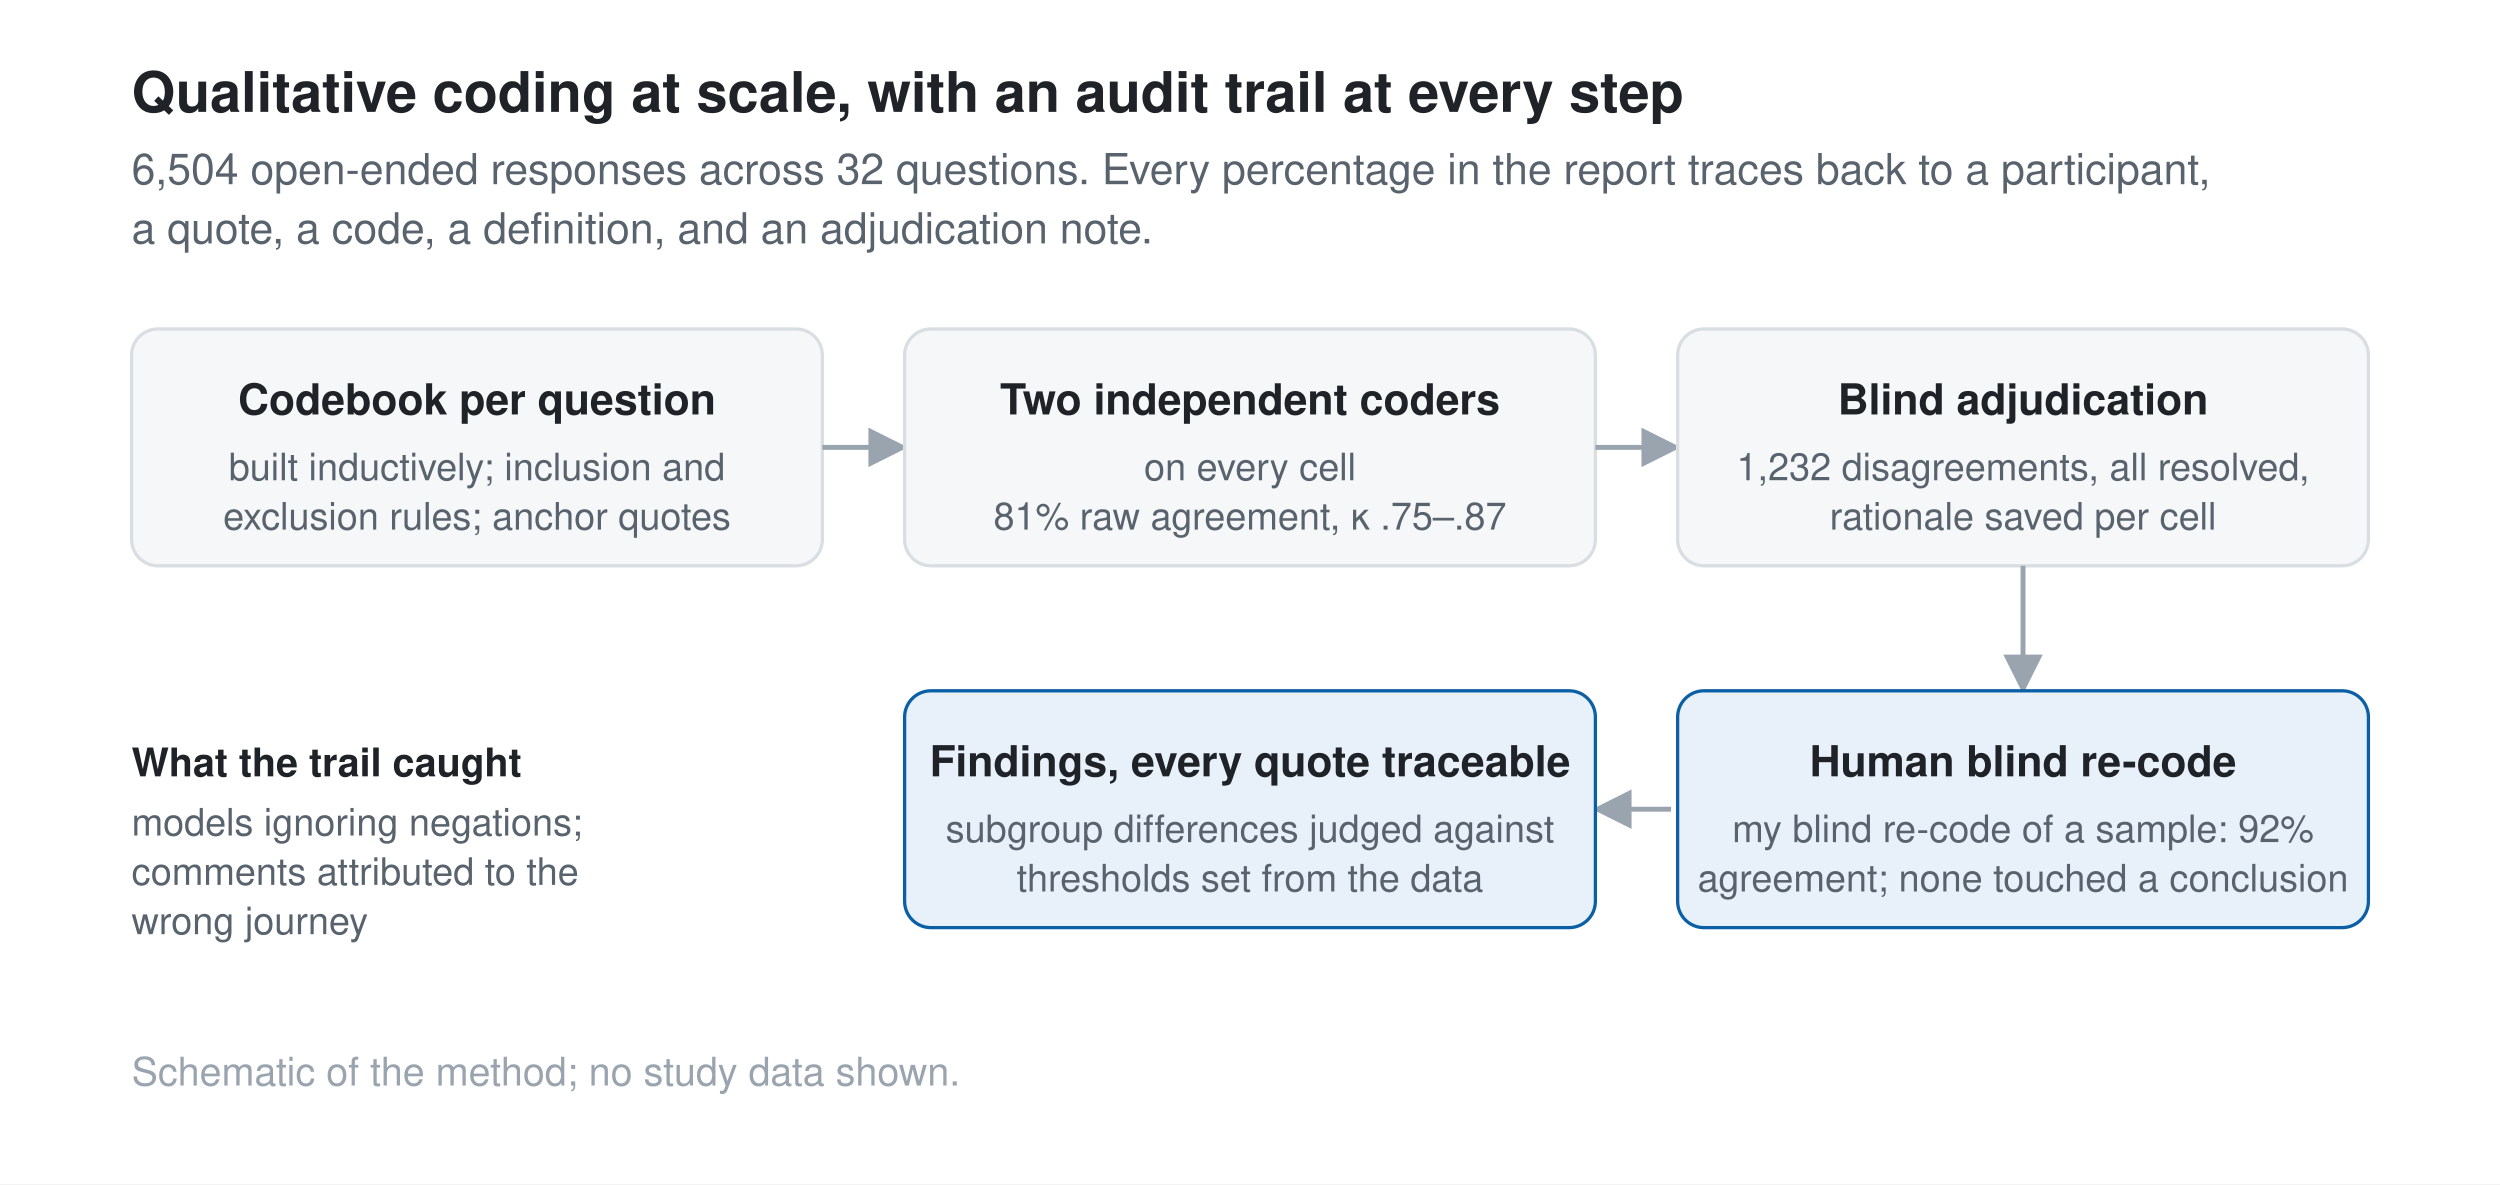
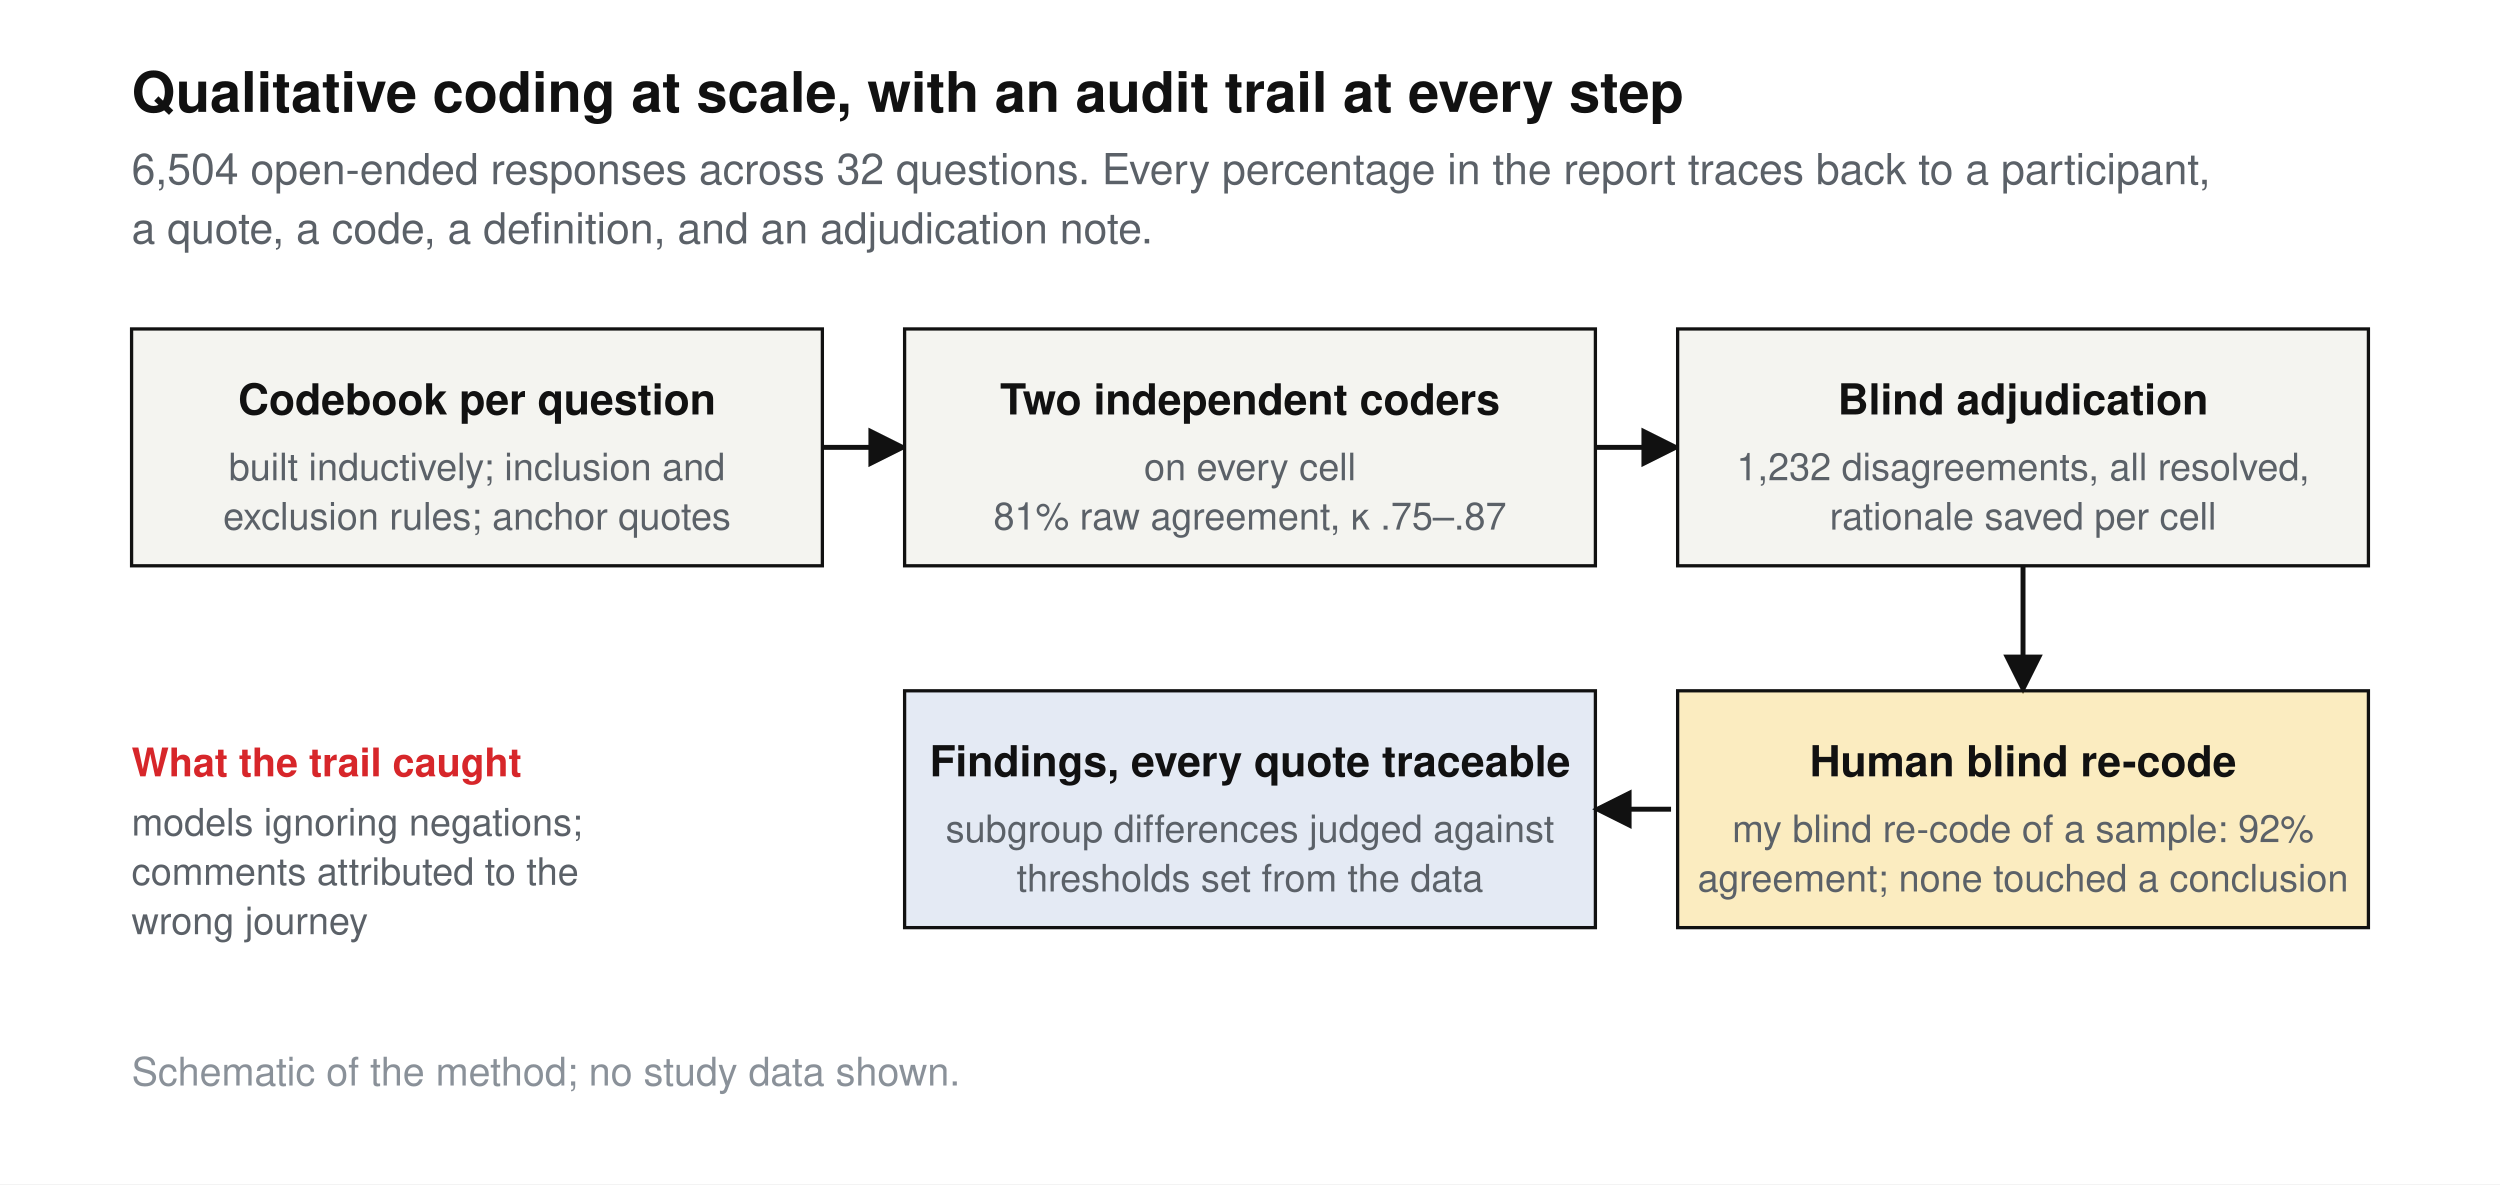
<svg xmlns="http://www.w3.org/2000/svg" viewBox="0 0 760 360" font-family="-apple-system,BlinkMacSystemFont,Helvetica,Arial,sans-serif">
  <rect width="760" height="360" fill="#ffffff" />
-   <text x="40" y="34" font-size="17" font-weight="600" fill="#1f2328">Qualitative coding at scale, with an audit trail at every step</text>
-   <text x="40" y="56" font-size="13" fill="#59636e">6,504 open-ended responses across 32 questions. Every percentage in the report traces back to a participant,</text>
-   <text x="40" y="74" font-size="13" fill="#59636e">a quote, a code, a definition, and an adjudication note.</text>
+   <text x="40" y="34" font-size="17" font-weight="600" fill="#111111">Qualitative coding at scale, with an audit trail at every step</text>
+   <text x="40" y="56" font-size="13" fill="#5b6168">6,504 open-ended responses across 32 questions. Every percentage in the report traces back to a participant,</text>
+   <text x="40" y="74" font-size="13" fill="#5b6168">a quote, a code, a definition, and an adjudication note.</text>
  <defs>
    <marker id="a" markerWidth="8" markerHeight="8" refX="6" refY="4" orient="auto">
-       <path d="M0,0 L8,4 L0,8 z" fill="#9aa4ae" />
+       <path d="M0,0 L8,4 L0,8 z" fill="#111111" />
    </marker>
  </defs>
-   <rect x="40" y="100" width="210" height="72" rx="8" fill="#f5f7f9" stroke="#d9dee3" />
-   <text x="145" y="126" font-size="13" font-weight="600" fill="#1f2328" text-anchor="middle">Codebook per question</text>
-   <text x="145" y="146" font-size="11.5" fill="#59636e" text-anchor="middle">built inductively; inclusion and</text>
-   <text x="145" y="161" font-size="11.5" fill="#59636e" text-anchor="middle">exclusion rules; anchor quotes</text>
-   <line x1="250" y1="136" x2="273" y2="136" stroke="#9aa4ae" stroke-width="1.5" marker-end="url(#a)" />
-   <rect x="275" y="100" width="210" height="72" rx="8" fill="#f5f7f9" stroke="#d9dee3" />
-   <text x="380" y="126" font-size="13" font-weight="600" fill="#1f2328" text-anchor="middle">Two independent coders</text>
-   <text x="380" y="146" font-size="11.5" fill="#59636e" text-anchor="middle">on every cell</text>
-   <text x="380" y="161" font-size="11.5" fill="#59636e" text-anchor="middle">81% raw agreement, κ .75–.87</text>
-   <line x1="485" y1="136" x2="508" y2="136" stroke="#9aa4ae" stroke-width="1.5" marker-end="url(#a)" />
-   <rect x="510" y="100" width="210" height="72" rx="8" fill="#f5f7f9" stroke="#d9dee3" />
-   <text x="615" y="126" font-size="13" font-weight="600" fill="#1f2328" text-anchor="middle">Blind adjudication</text>
-   <text x="615" y="146" font-size="11.5" fill="#59636e" text-anchor="middle">1,232 disagreements, all resolved,</text>
-   <text x="615" y="161" font-size="11.5" fill="#59636e" text-anchor="middle">rationale saved per cell</text>
-   <line x1="615" y1="172" x2="615" y2="208" stroke="#9aa4ae" stroke-width="1.5" marker-end="url(#a)" />
-   <rect x="510" y="210" width="210" height="72" rx="8" fill="#e8f1fa" stroke="#0b5fa5" />
-   <text x="615" y="236" font-size="13" font-weight="600" fill="#1f2328" text-anchor="middle">Human blind re-code</text>
-   <text x="615" y="256" font-size="11.5" fill="#59636e" text-anchor="middle">my blind re-code of a sample: 92%</text>
-   <text x="615" y="271" font-size="11.5" fill="#59636e" text-anchor="middle">agreement; none touched a conclusion</text>
-   <line x1="508" y1="246" x2="487" y2="246" stroke="#9aa4ae" stroke-width="1.5" marker-end="url(#a)" />
-   <rect x="275" y="210" width="210" height="72" rx="8" fill="#e8f1fa" stroke="#0b5fa5" />
-   <text x="380" y="236" font-size="13" font-weight="600" fill="#1f2328" text-anchor="middle">Findings, every quote traceable</text>
-   <text x="380" y="256" font-size="11.5" fill="#59636e" text-anchor="middle">subgroup differences judged against</text>
-   <text x="380" y="271" font-size="11.5" fill="#59636e" text-anchor="middle">thresholds set from the data</text>
-   <text x="40" y="236" font-size="12" font-weight="600" fill="#1f2328">What the trail caught</text>
-   <text x="40" y="254" font-size="11.5" fill="#59636e">models ignoring negations;</text>
-   <text x="40" y="269" font-size="11.5" fill="#59636e">comments attributed to the</text>
-   <text x="40" y="284" font-size="11.5" fill="#59636e">wrong journey</text>
-   <text x="40" y="330" font-size="12" fill="#9aa4ae">Schematic of the method; no study data shown.</text>
+   <rect x="40" y="100" width="210" height="72" fill="#f4f4f0" stroke="#111111" />
+   <text x="145" y="126" font-size="13" font-weight="600" fill="#111111" text-anchor="middle">Codebook per question</text>
+   <text x="145" y="146" font-size="11.5" fill="#5b6168" text-anchor="middle">built inductively; inclusion and</text>
+   <text x="145" y="161" font-size="11.5" fill="#5b6168" text-anchor="middle">exclusion rules; anchor quotes</text>
+   <line x1="250" y1="136" x2="273" y2="136" stroke="#111111" stroke-width="1.5" marker-end="url(#a)" />
+   <rect x="275" y="100" width="210" height="72" fill="#f4f4f0" stroke="#111111" />
+   <text x="380" y="126" font-size="13" font-weight="600" fill="#111111" text-anchor="middle">Two independent coders</text>
+   <text x="380" y="146" font-size="11.5" fill="#5b6168" text-anchor="middle">on every cell</text>
+   <text x="380" y="161" font-size="11.5" fill="#5b6168" text-anchor="middle">81% raw agreement, κ .75–.87</text>
+   <line x1="485" y1="136" x2="508" y2="136" stroke="#111111" stroke-width="1.5" marker-end="url(#a)" />
+   <rect x="510" y="100" width="210" height="72" fill="#f4f4f0" stroke="#111111" />
+   <text x="615" y="126" font-size="13" font-weight="600" fill="#111111" text-anchor="middle">Blind adjudication</text>
+   <text x="615" y="146" font-size="11.5" fill="#5b6168" text-anchor="middle">1,232 disagreements, all resolved,</text>
+   <text x="615" y="161" font-size="11.5" fill="#5b6168" text-anchor="middle">rationale saved per cell</text>
+   <line x1="615" y1="172" x2="615" y2="208" stroke="#111111" stroke-width="1.5" marker-end="url(#a)" />
+   <rect x="510" y="210" width="210" height="72" fill="#f2c94c" fill-opacity=".35" stroke="#111111" />
+   <text x="615" y="236" font-size="13" font-weight="600" fill="#111111" text-anchor="middle">Human blind re-code</text>
+   <text x="615" y="256" font-size="11.5" fill="#5b6168" text-anchor="middle">my blind re-code of a sample: 92%</text>
+   <text x="615" y="271" font-size="11.5" fill="#5b6168" text-anchor="middle">agreement; none touched a conclusion</text>
+   <line x1="508" y1="246" x2="487" y2="246" stroke="#111111" stroke-width="1.5" marker-end="url(#a)" />
+   <rect x="275" y="210" width="210" height="72" fill="#1f4fa3" fill-opacity=".12" stroke="#111111" />
+   <text x="380" y="236" font-size="13" font-weight="600" fill="#111111" text-anchor="middle">Findings, every quote traceable</text>
+   <text x="380" y="256" font-size="11.5" fill="#5b6168" text-anchor="middle">subgroup differences judged against</text>
+   <text x="380" y="271" font-size="11.5" fill="#5b6168" text-anchor="middle">thresholds set from the data</text>
+   <text x="40" y="236" font-size="12" font-weight="600" fill="#d7262a">What the trail caught</text>
+   <text x="40" y="254" font-size="11.5" fill="#5b6168">models ignoring negations;</text>
+   <text x="40" y="269" font-size="11.5" fill="#5b6168">comments attributed to the</text>
+   <text x="40" y="284" font-size="11.5" fill="#5b6168">wrong journey</text>
+   <text x="40" y="330" font-size="12" fill="#8a9199">Schematic of the method; no study data shown.</text>
</svg>
